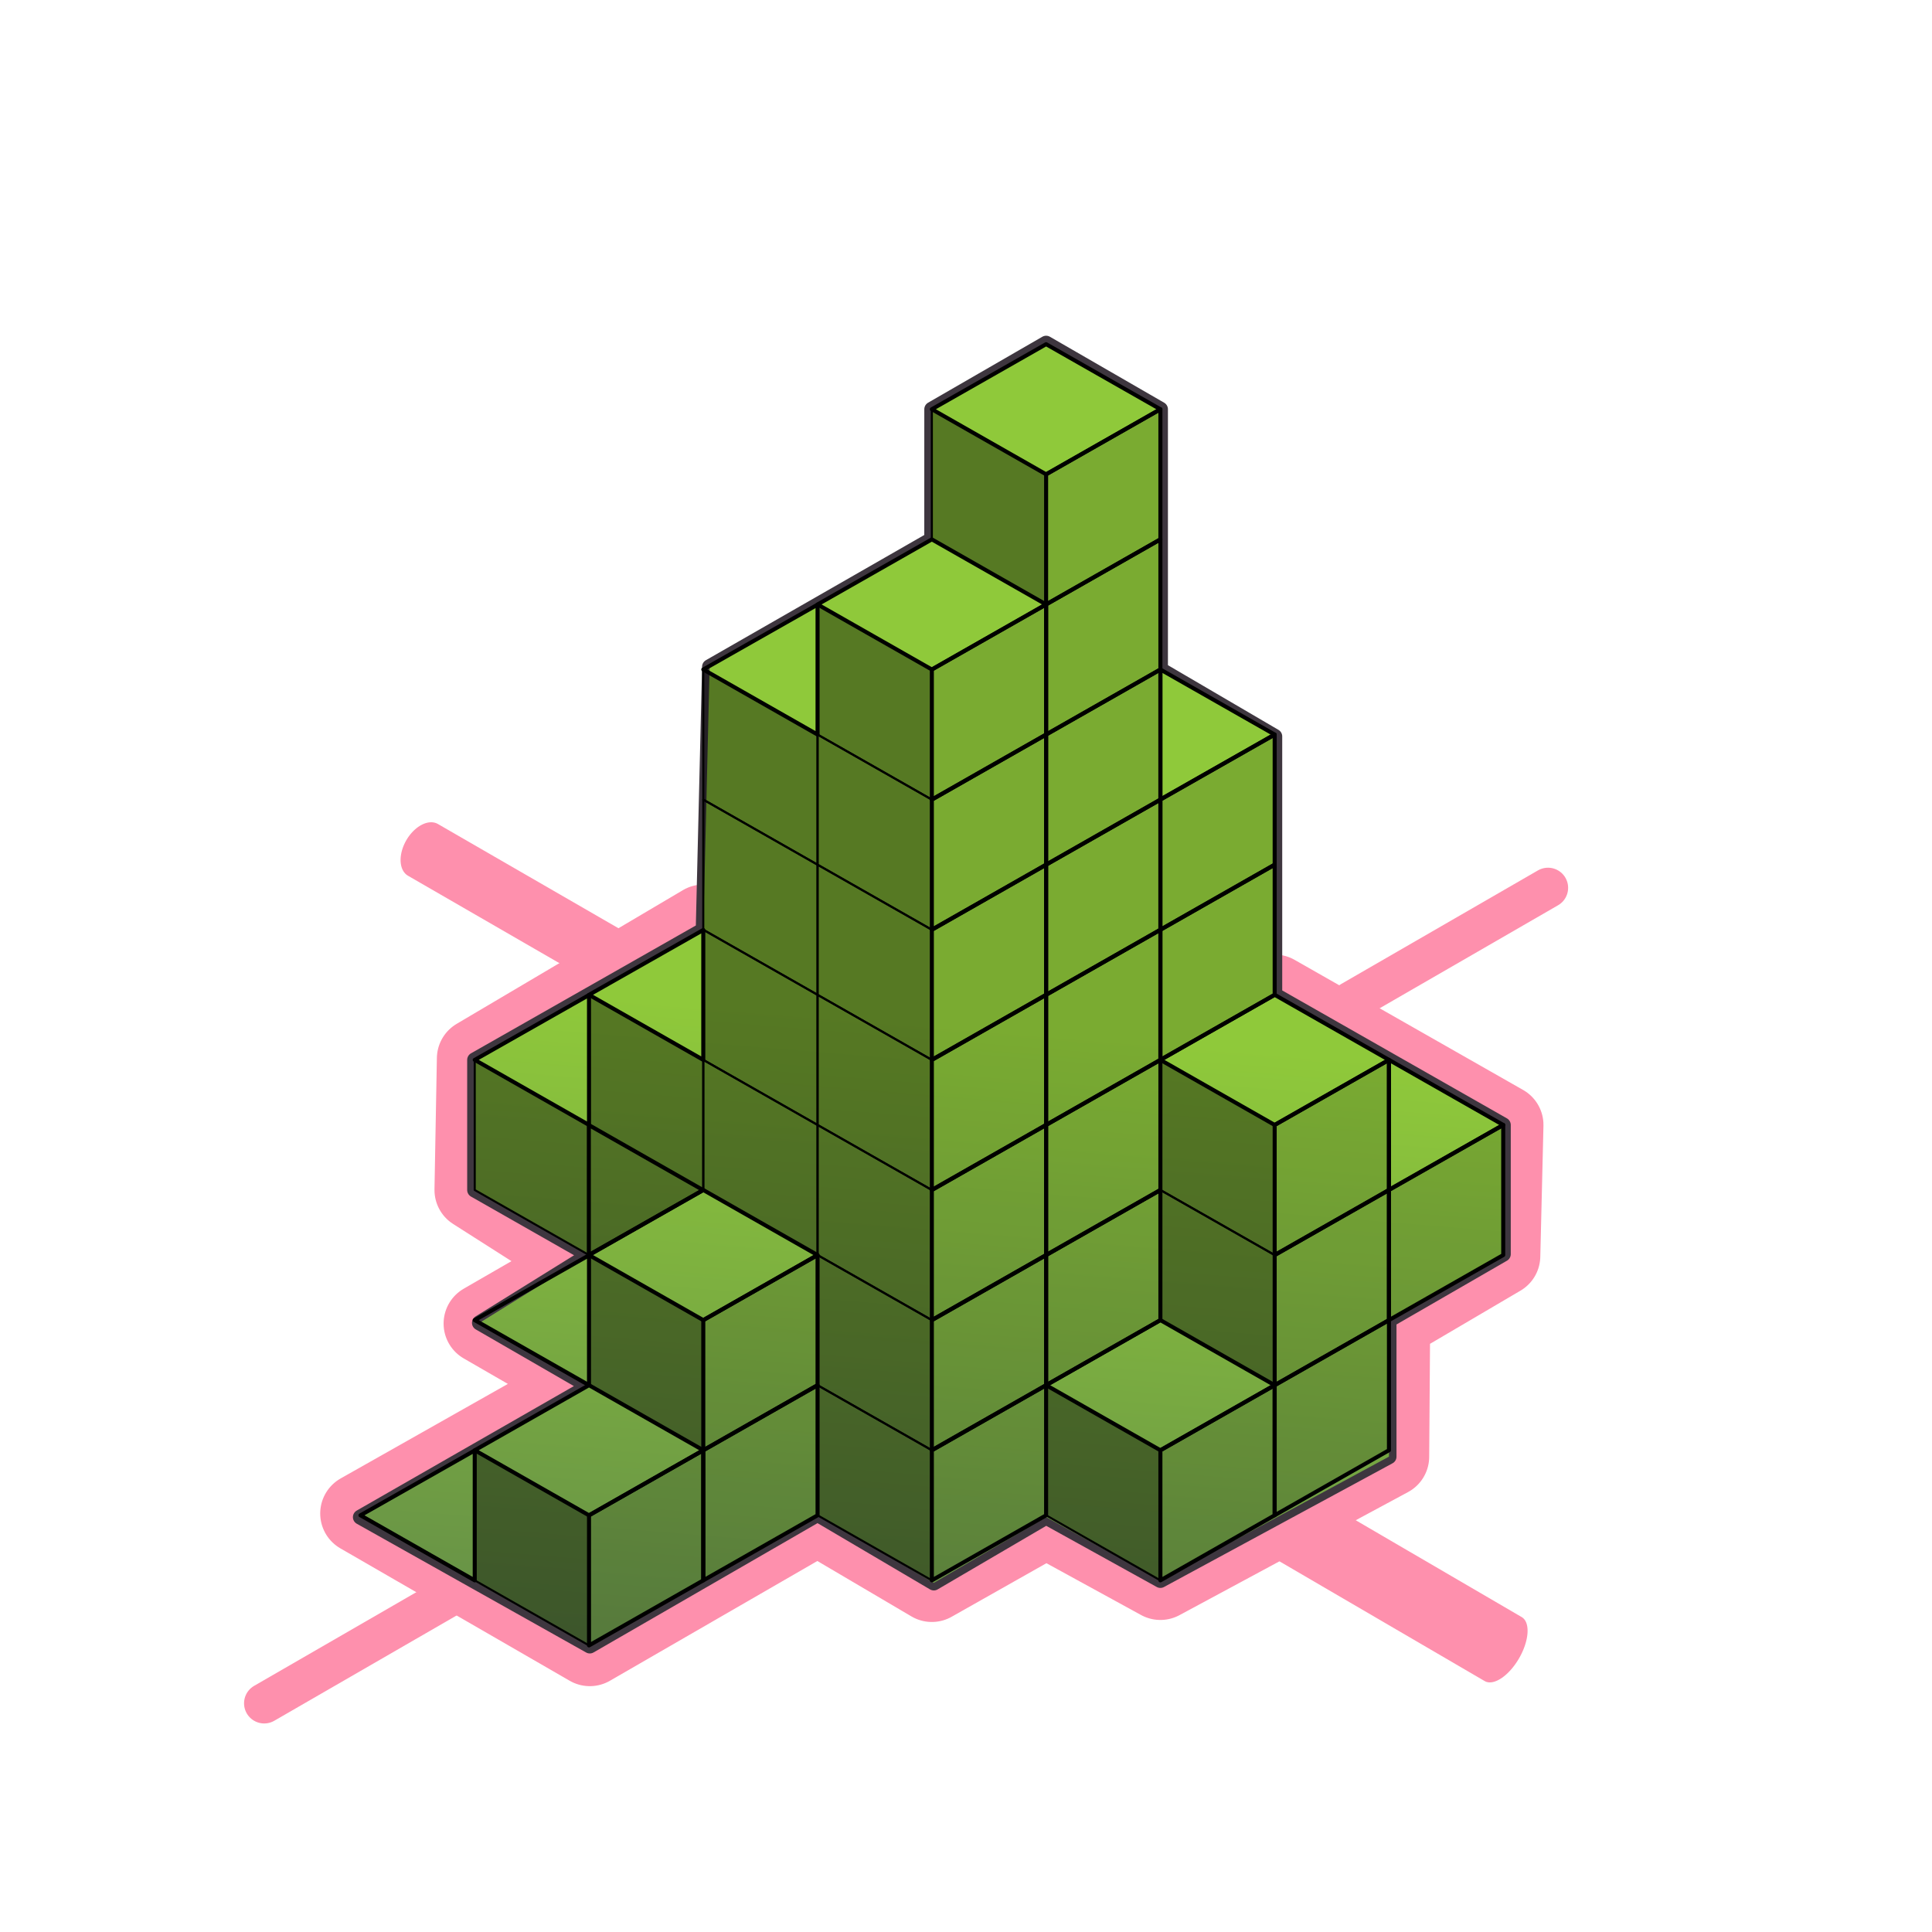
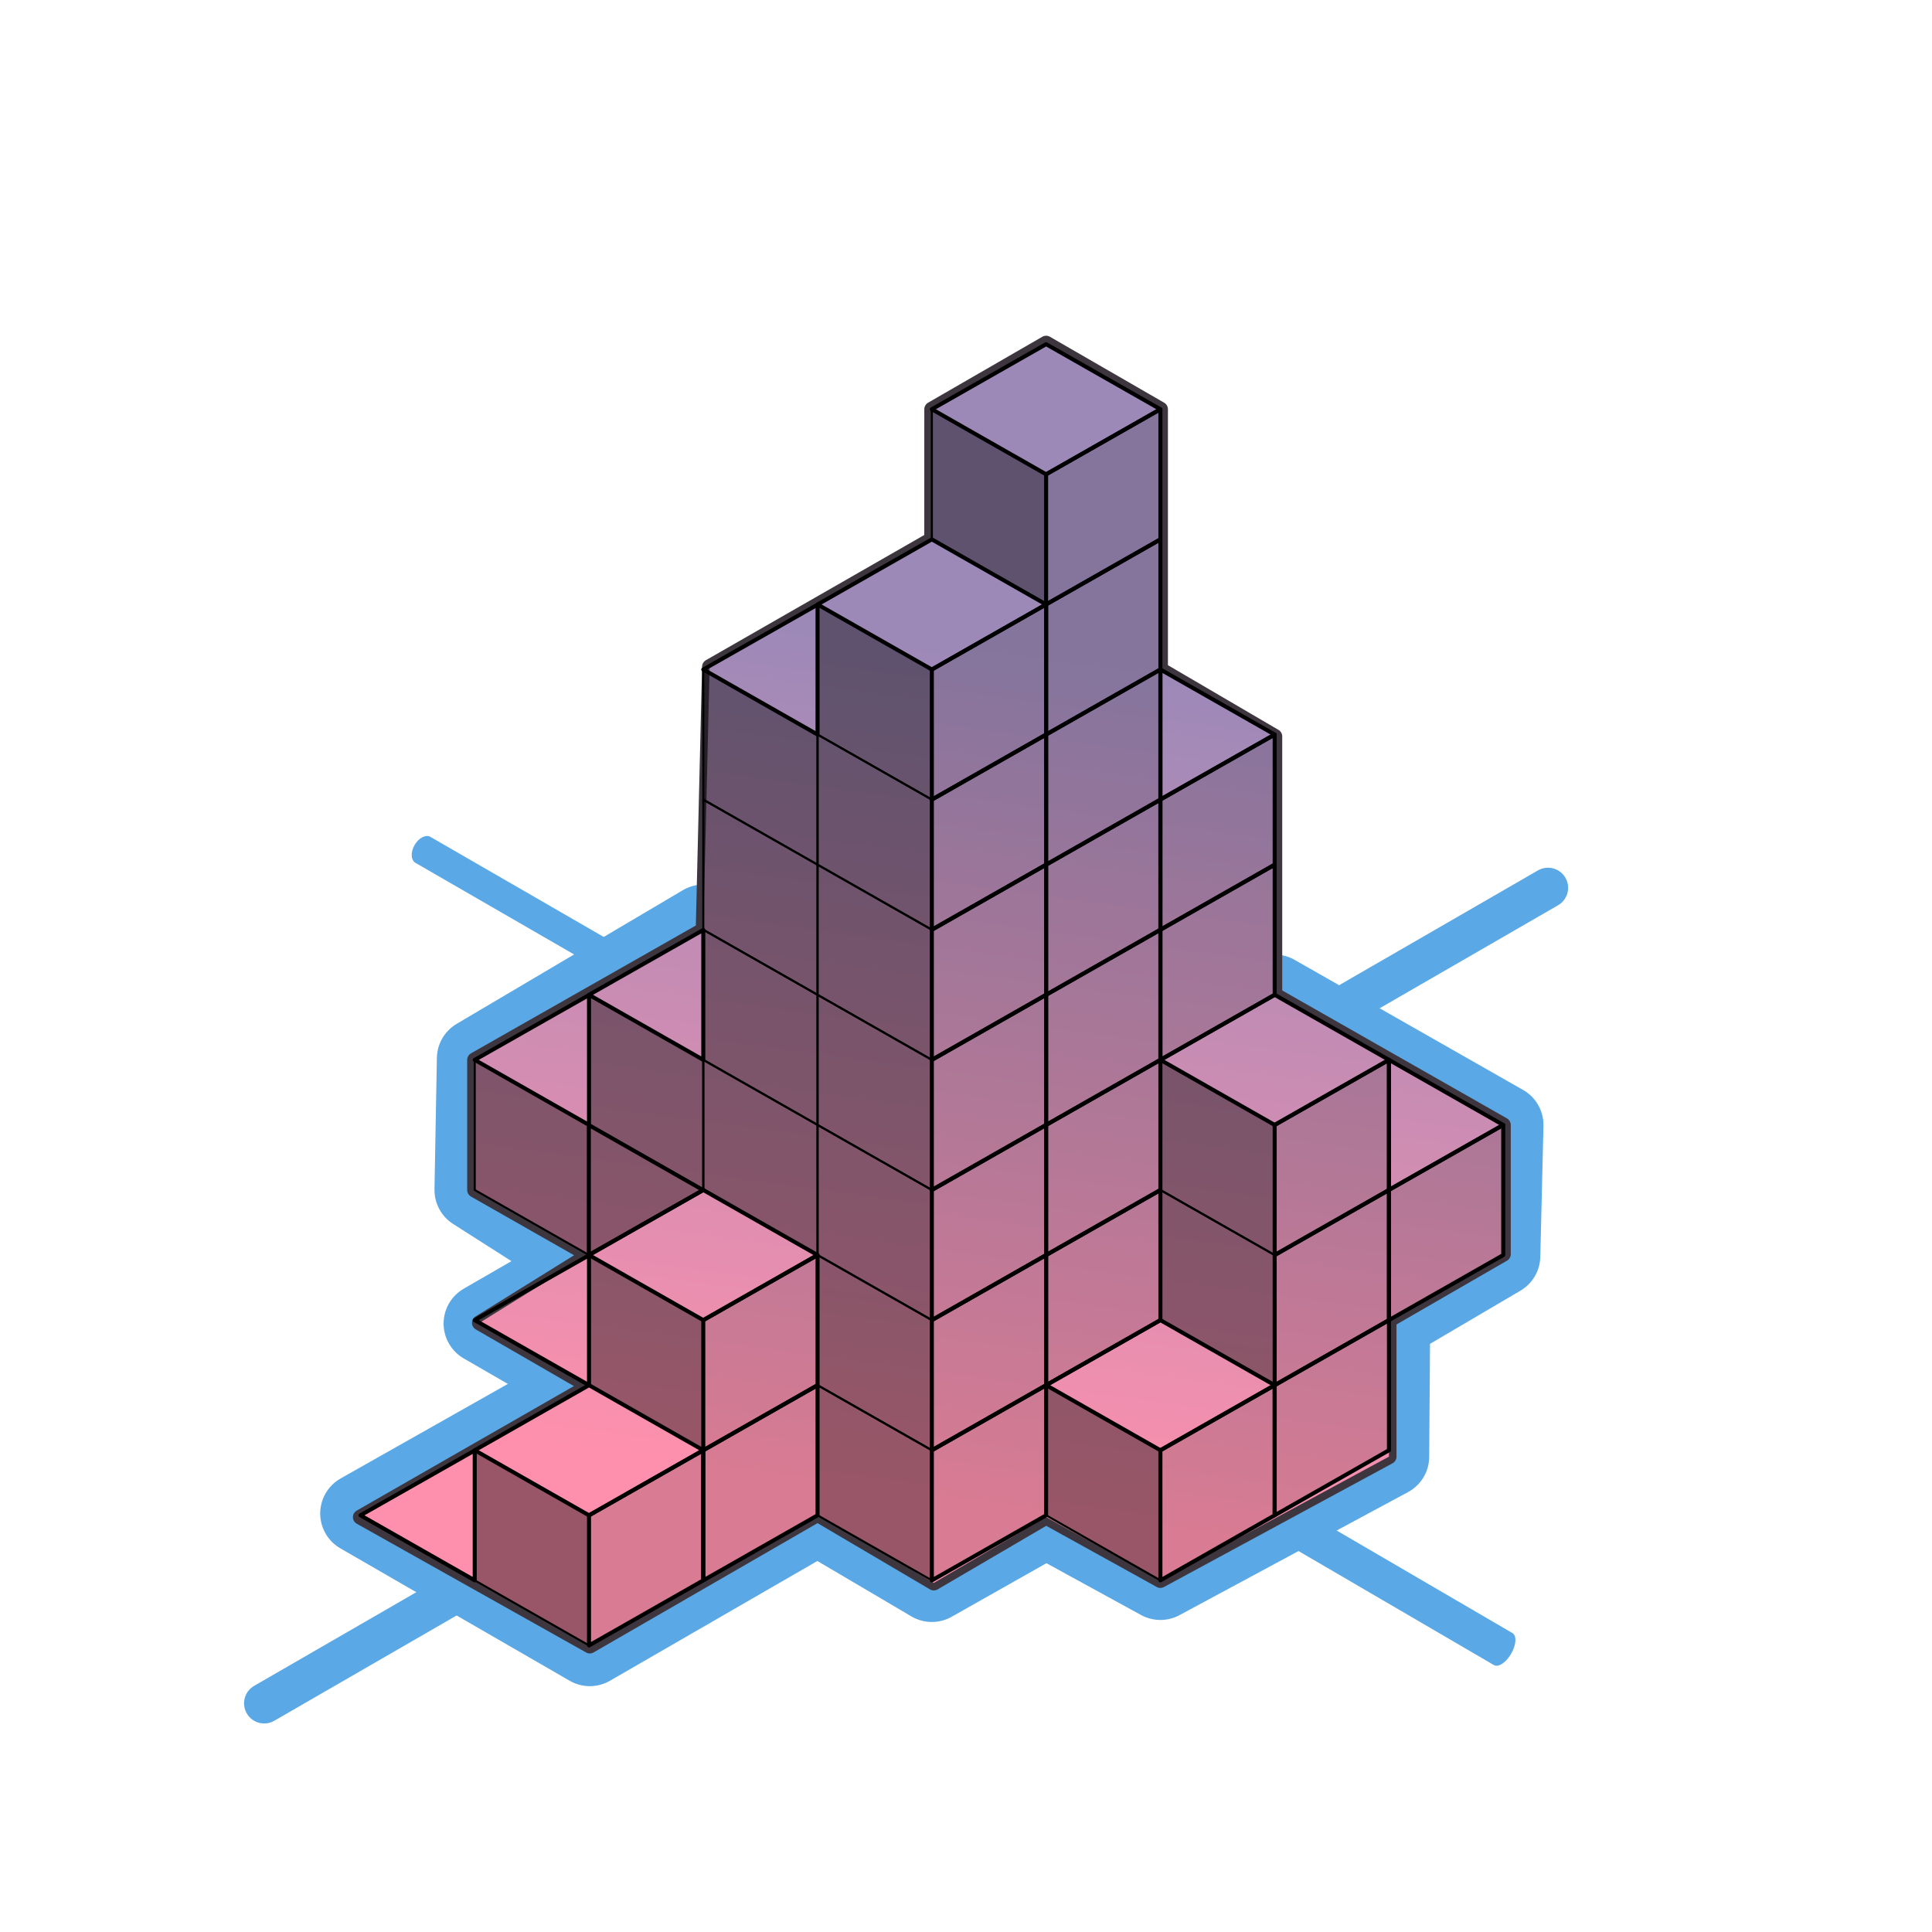
<svg xmlns="http://www.w3.org/2000/svg" width="100%" height="100%" viewBox="0 0 96 96" version="1.1" xml:space="preserve" style="fill-rule:evenodd;clip-rule:evenodd;stroke-linecap:round;stroke-linejoin:round;stroke-miterlimit:1.5;">
-   <g id="Interactive-Analytics">
-     <path d="M63.338,49.432L74.694,55.898L74.537,62.409L69.065,65.625L69.016,72.38L57.659,78.495L51.981,75.386L46.303,78.595L40.624,75.25L29.307,81.784L17.911,75.204L29.268,68.784L24.042,65.767L29.268,62.75L23.589,59.131L23.708,52.597L34.952,45.952L63.338,49.432" style="fill:none;stroke:rgb(254,144,173);stroke-width:4px;" />
+   <g id="Interactive-Infographics">
+     <path d="M63.338,49.432L74.694,55.898L74.537,62.409L69.065,65.625L69.016,72.38L57.659,78.495L51.981,75.386L46.303,78.595L40.624,75.25L29.307,81.784L17.911,75.204L29.268,68.784L24.042,65.767L29.268,62.75L23.589,59.131L23.708,52.597L34.952,45.952L63.338,49.432" style="fill:none;stroke:rgb(90,169,230);stroke-width:4px;" />
    <g transform="matrix(0.435854,-0.153118,-0.153118,0.612659,48.8646,37.7699)">
-       <path d="M60.855,76.774L92.734,95.277" style="fill:none;stroke:rgb(254,144,173);stroke-width:5.24px;" />
+       <path d="M60.855,76.774L92.734,95.277" style="fill:none;stroke:rgb(90,169,230);stroke-width:2.62px;" />
    </g>
    <g transform="matrix(0.693213,0,0,0.693213,7.2429,24.1089)">
-       <path d="M23.609,78.585L8.49,87.314" style="fill:none;stroke:rgb(254,144,173);stroke-width:2.89px;" />
+       <path d="M23.609,78.585L8.49,87.314" style="fill:none;stroke:rgb(90,169,230);stroke-width:2.89px;" />
    </g>
    <g transform="matrix(0.73266,-0.154349,-0.154349,0.910887,15.7695,9.10453)">
-       <path d="M31.208,48.114L15.371,38.97" style="fill:none;stroke:rgb(254,144,173);stroke-width:2.97px;" />
+       <path d="M31.208,48.114L15.371,38.97" style="fill:none;stroke:rgb(90,169,230);stroke-width:1.49px;" />
    </g>
    <g transform="matrix(0.647185,0,0,0.647185,61.6402,-6.74308)">
-       <path d="M23.609,78.585L8.49,87.314" style="fill:none;stroke:rgb(254,144,173);stroke-width:3.09px;" />
+       <path d="M23.609,78.585L8.49,87.314" style="fill:none;stroke:rgb(90,169,230);stroke-width:3.09px;" />
    </g>
    <path d="M57.659,78.528L69.016,72.38L69.016,65.596L74.694,62.318L74.694,55.898L63.338,49.432L63.338,36.591L57.659,33.267L57.659,20.335L51.981,17.057L46.303,20.335L46.302,26.801L35.261,33.131L34.946,46.208L23.589,52.665L23.589,59.131L29.259,62.359L23.827,65.732L29.268,68.875L17.911,75.386L29.307,81.784L40.624,75.25L46.401,78.653L51.981,75.386L57.659,78.528Z" style="fill:rgb(239,238,238);stroke:rgb(62,54,63);stroke-width:0.75px;" />
    <path d="M57.659,78.528L69.016,72.38L69.016,65.596L74.694,62.318L74.694,55.898L63.338,49.432L63.338,36.591L57.659,33.267L57.659,20.335L51.981,17.057L46.303,20.335L46.302,26.801L35.261,33.131L34.946,46.208L23.589,52.665L23.589,59.131L29.259,62.359L23.827,65.732L29.268,68.875L17.911,75.386L29.307,81.784L40.624,75.25L46.401,78.653L51.981,75.386L57.659,78.528Z" style="fill:url(#_Linear1);" />
    <g id="Landscape" transform="matrix(0.409799,0,0,0.404119,-10.4811,-57.2558)">
      <g>
        <g id="Shaded">
          <g>
            <path d="M180.134,280L180.134,296L166.278,288L166.278,272L180.134,280Z" style="fill-opacity:0.4;stroke:black;stroke-width:0.25px;stroke-linecap:butt;stroke-miterlimit:10;" />
            <path d="M166.278,320L166.278,336L152.421,328L152.421,312L166.278,320Z" style="fill-opacity:0.4;stroke:black;stroke-width:0.25px;stroke-linecap:butt;stroke-miterlimit:10;" />
            <path d="M110.852,304L110.852,320L96.996,312L96.996,296L110.852,304Z" style="fill-opacity:0.4;stroke:black;stroke-width:0.25px;stroke-linecap:butt;stroke-miterlimit:10;" />
            <path d="M96.996,280L96.996,296L83.139,288L83.139,272L96.996,280Z" style="fill-opacity:0.4;stroke:black;stroke-width:0.25px;stroke-linecap:butt;stroke-miterlimit:10;" />
            <path d="M96.996,328L96.996,344L83.139,336L83.139,320L96.996,328Z" style="fill-opacity:0.4;stroke:black;stroke-width:0.25px;stroke-linecap:butt;stroke-miterlimit:10;" />
            <path d="M138.565,320L138.565,336L124.708,328L124.708,312L138.565,320Z" style="fill-opacity:0.4;stroke:black;stroke-width:0.25px;stroke-linecap:butt;stroke-miterlimit:10;" />
            <path d="M138.565,304L138.565,320L124.708,312L124.708,296L138.565,304Z" style="fill-opacity:0.4;stroke:black;stroke-width:0.25px;stroke-linecap:butt;stroke-miterlimit:10;" />
            <path d="M138.565,288L138.565,304L124.708,296L124.708,280L138.565,288Z" style="fill-opacity:0.4;stroke:black;stroke-width:0.25px;stroke-linecap:butt;stroke-miterlimit:10;" />
            <path d="M138.565,272L138.565,288L124.708,280L124.708,264L138.565,272Z" style="fill-opacity:0.4;stroke:black;stroke-width:0.25px;stroke-linecap:butt;stroke-miterlimit:10;" />
            <path d="M138.565,256L138.565,272L124.708,264L124.708,248L138.565,256Z" style="fill-opacity:0.4;stroke:black;stroke-width:0.25px;stroke-linecap:butt;stroke-miterlimit:10;" />
            <path d="M138.565,240L138.565,256L124.708,248L124.708,232L138.565,240Z" style="fill-opacity:0.4;stroke:black;stroke-width:0.25px;stroke-linecap:butt;stroke-miterlimit:10;" />
            <path d="M138.565,224L138.565,240L124.708,232L124.708,216L138.565,224Z" style="fill-opacity:0.4;stroke:black;stroke-width:0.25px;stroke-linecap:butt;stroke-miterlimit:10;" />
            <path d="M124.708,232L124.708,248L110.852,240L110.852,224L124.708,232Z" style="fill-opacity:0.4;stroke:black;stroke-width:0.25px;stroke-linecap:butt;stroke-miterlimit:10;" />
            <path d="M124.708,248L124.708,264L110.852,256L110.852,240L124.708,248Z" style="fill-opacity:0.4;stroke:black;stroke-width:0.25px;stroke-linecap:butt;stroke-miterlimit:10;" />
            <path d="M124.708,264L124.708,280L110.852,272L110.852,256L124.708,264Z" style="fill-opacity:0.4;stroke:black;stroke-width:0.25px;stroke-linecap:butt;stroke-miterlimit:10;" />
            <path d="M124.708,280L124.708,296L110.852,288L110.852,272L124.708,280Z" style="fill-opacity:0.4;stroke:black;stroke-width:0.25px;stroke-linecap:butt;stroke-miterlimit:10;" />
            <path d="M152.421,200L152.421,216L138.565,208L138.565,192L152.421,200Z" style="fill-opacity:0.4;stroke:black;stroke-width:0.25px;stroke-linecap:butt;stroke-miterlimit:10;" />
            <path d="M180.134,296L180.134,312L166.278,304L166.278,288L180.134,296Z" style="fill-opacity:0.4;stroke:black;stroke-width:0.25px;stroke-linecap:butt;stroke-miterlimit:10;" />
            <path d="M110.852,272L110.852,288L96.996,280L96.996,264L110.852,272Z" style="fill-opacity:0.4;stroke:black;stroke-width:0.25px;stroke-linecap:butt;stroke-miterlimit:10;" />
            <path d="M110.832,288.012L96.975,280.012L96.975,295.989L110.832,288.012Z" style="fill-opacity:0.4;stroke:black;stroke-width:0.49px;stroke-linecap:butt;stroke-miterlimit:10;" />
          </g>
        </g>
        <g id="Medium">
          <g>
            <path d="M152.421,232L166.278,224L166.278,208L152.421,216L152.421,232Z" style="fill-opacity:0.15;stroke:black;stroke-width:0.49px;stroke-linecap:butt;stroke-miterlimit:10;" />
            <path d="M152.421,216L166.278,208L166.278,192L152.421,200L152.421,216Z" style="fill-opacity:0.15;stroke:black;stroke-width:0.49px;stroke-linecap:butt;stroke-miterlimit:10;" />
            <path d="M138.565,304L152.421,296L152.421,280L138.565,288L138.565,304Z" style="fill-opacity:0.15;stroke:black;stroke-width:0.49px;stroke-linecap:butt;stroke-miterlimit:10;" />
            <path d="M138.565,320L152.421,312L152.421,296L138.565,304L138.565,320Z" style="fill-opacity:0.15;stroke:black;stroke-width:0.49px;stroke-linecap:butt;stroke-miterlimit:10;" />
            <path d="M110.852,320L124.708,312L124.708,296L110.852,304L110.852,320Z" style="fill-opacity:0.15;stroke:black;stroke-width:0.49px;stroke-linecap:butt;stroke-miterlimit:10;" />
            <path d="M138.565,336L152.421,328L152.421,312L138.565,320L138.565,336Z" style="fill-opacity:0.15;stroke:black;stroke-width:0.49px;stroke-linecap:butt;stroke-miterlimit:10;" />
            <path d="M110.852,336L124.708,328L124.708,312L110.852,320L110.852,336Z" style="fill-opacity:0.15;stroke:black;stroke-width:0.49px;stroke-linecap:butt;stroke-miterlimit:10;" />
            <path d="M96.996,344L110.852,336L110.852,320L96.996,328L96.996,344Z" style="fill-opacity:0.15;stroke:black;stroke-width:0.49px;stroke-linecap:butt;stroke-miterlimit:10;" />
            <path d="M138.565,288L152.421,280L152.421,264L138.565,272L138.565,288Z" style="fill-opacity:0.15;stroke:black;stroke-width:0.49px;stroke-linecap:butt;stroke-miterlimit:10;" />
            <path d="M138.565,272L152.421,264L152.421,248L138.565,256L138.565,272Z" style="fill-opacity:0.15;stroke:black;stroke-width:0.49px;stroke-linecap:butt;stroke-miterlimit:10;" />
            <path d="M138.565,256L152.421,248L152.421,232L138.565,240L138.565,256Z" style="fill-opacity:0.15;stroke:black;stroke-width:0.49px;stroke-linecap:butt;stroke-miterlimit:10;" />
            <path d="M138.565,240L152.421,232L152.421,216L138.565,224L138.565,240Z" style="fill-opacity:0.15;stroke:black;stroke-width:0.49px;stroke-linecap:butt;stroke-miterlimit:10;" />
            <path d="M152.421,296L166.278,288L166.278,272L152.421,280L152.421,296Z" style="fill-opacity:0.15;stroke:black;stroke-width:0.49px;stroke-linecap:butt;stroke-miterlimit:10;" />
            <path d="M152.421,312L166.278,304L166.278,288L152.421,296L152.421,312Z" style="fill-opacity:0.15;stroke:black;stroke-width:0.49px;stroke-linecap:butt;stroke-miterlimit:10;" />
            <path d="M152.421,280L166.278,272L166.278,256L152.421,264L152.421,280Z" style="fill-opacity:0.15;stroke:black;stroke-width:0.49px;stroke-linecap:butt;stroke-miterlimit:10;" />
            <path d="M166.278,272L180.134,264L180.134,248L166.278,256L166.278,272Z" style="fill-opacity:0.15;stroke:black;stroke-width:0.49px;stroke-linecap:butt;stroke-miterlimit:10;" />
            <path d="M180.134,328L193.991,320L193.991,304L180.134,312L180.134,328Z" style="fill-opacity:0.15;stroke:black;stroke-width:0.49px;stroke-linecap:butt;stroke-miterlimit:10;" />
            <path d="M152.421,264L166.278,256L166.278,240L152.421,248L152.421,264Z" style="fill-opacity:0.15;stroke:black;stroke-width:0.49px;stroke-linecap:butt;stroke-miterlimit:10;" />
            <path d="M166.278,256L180.134,248L180.134,232L166.278,240L166.278,256Z" style="fill-opacity:0.15;stroke:black;stroke-width:0.49px;stroke-linecap:butt;stroke-miterlimit:10;" />
            <path d="M166.278,336L180.134,328L180.134,312L166.278,320L166.278,336Z" style="fill-opacity:0.15;stroke:black;stroke-width:0.49px;stroke-linecap:butt;stroke-miterlimit:10;" />
            <path d="M193.991,304L207.847,296L207.847,280L193.991,288L193.991,304Z" style="fill-opacity:0.15;stroke:black;stroke-width:0.49px;stroke-linecap:butt;stroke-miterlimit:10;" />
            <path d="M152.421,248L166.278,240L166.278,224L152.421,232L152.421,248Z" style="fill-opacity:0.15;stroke:black;stroke-width:0.49px;stroke-linecap:butt;stroke-miterlimit:10;" />
            <path d="M180.134,312L193.991,304L193.991,288L180.134,296L180.134,312Z" style="fill-opacity:0.15;stroke:black;stroke-width:0.49px;stroke-linecap:butt;stroke-miterlimit:10;" />
            <path d="M180.134,296L193.991,288L193.991,272L180.134,280L180.134,296Z" style="fill-opacity:0.15;stroke:black;stroke-width:0.49px;stroke-linecap:butt;stroke-miterlimit:10;" />
          </g>
        </g>
        <g id="Light">
          <g>
            <path d="M152.42,216.001L138.564,208.001L124.708,216.001L138.565,224.001L152.42,216.001Z" style="fill-opacity:0;stroke:black;stroke-width:0.49px;stroke-linecap:butt;stroke-miterlimit:10;" />
            <path d="M166.278,192L152.421,184L138.565,192L152.422,200.001L166.278,192Z" style="fill-opacity:0;stroke:black;stroke-width:0.49px;stroke-linecap:butt;stroke-miterlimit:10;" />
            <path d="M193.991,272L180.134,264L166.278,272L180.135,280.001L193.991,272Z" style="fill-opacity:0;stroke:black;stroke-width:0.49px;stroke-linecap:butt;stroke-miterlimit:10;" />
            <path d="M180.134,312L166.278,304L152.421,312L166.279,320.001L180.134,312Z" style="fill-opacity:0;stroke:black;stroke-width:0.49px;stroke-linecap:butt;stroke-miterlimit:10;" />
            <path d="M124.708,296L110.852,288L96.996,296L110.853,304.001L124.708,296Z" style="fill-opacity:0;stroke:black;stroke-width:0.49px;stroke-linecap:butt;stroke-miterlimit:10;" />
            <path d="M110.852,320L96.996,312L83.139,320L96.997,328.001L110.852,320Z" style="fill-opacity:0;stroke:black;stroke-width:0.49px;stroke-linecap:butt;stroke-miterlimit:10;" />
            <path d="M180.134,232L166.278,224L166.278,239.977L180.134,232Z" style="fill-opacity:0;stroke:black;stroke-width:0.49px;stroke-linecap:butt;stroke-miterlimit:10;" />
            <path d="M207.847,280L193.991,272L193.991,287.977L207.847,280Z" style="fill-opacity:0;stroke:black;stroke-width:0.49px;stroke-linecap:butt;stroke-miterlimit:10;" />
            <path d="M96.996,264L110.852,272L110.852,256.024L96.996,264Z" style="fill-opacity:0;stroke:black;stroke-width:0.49px;stroke-linecap:butt;stroke-miterlimit:10;" />
            <path d="M110.852,224L124.708,232L124.708,216.024L110.852,224Z" style="fill-opacity:0;stroke:black;stroke-width:0.49px;stroke-linecap:butt;stroke-miterlimit:10;" />
            <path d="M83.139,272L96.996,280L96.996,264.024L83.139,272Z" style="fill-opacity:0;stroke:black;stroke-width:0.49px;stroke-linecap:butt;stroke-miterlimit:10;" />
            <path d="M83.139,304L96.996,312L96.996,296.024L83.139,304Z" style="fill-opacity:0;stroke:black;stroke-width:0.49px;stroke-linecap:butt;stroke-miterlimit:10;" />
            <path d="M69.283,328L83.139,336L83.139,320.024L69.283,328Z" style="fill-opacity:0;stroke:black;stroke-width:0.49px;stroke-linecap:butt;stroke-miterlimit:10;" />
          </g>
        </g>
      </g>
    </g>
  </g>
  <defs>
-     <linearGradient id="_Linear1" x1="0" y1="0" x2="1" y2="0" gradientUnits="userSpaceOnUse" gradientTransform="matrix(-2.83917,34.4458,-34.4458,-2.83917,49.1417,51.0482)">
-       <stop offset="0" style="stop-color:rgb(143,201,58);stop-opacity:1" />
-       <stop offset="1" style="stop-color:rgb(98,139,72);stop-opacity:1" />
+     <linearGradient id="_Linear1" x1="0" y1="0" x2="1" y2="0" gradientUnits="userSpaceOnUse" gradientTransform="matrix(-5.67835,42.0283,-42.0283,-5.67835,57.6593,33.267)">
+       <stop offset="0" style="stop-color:rgb(156,137,184);stop-opacity:1" />
+       <stop offset="1" style="stop-color:rgb(254,144,173);stop-opacity:1" />
    </linearGradient>
  </defs>
</svg>
